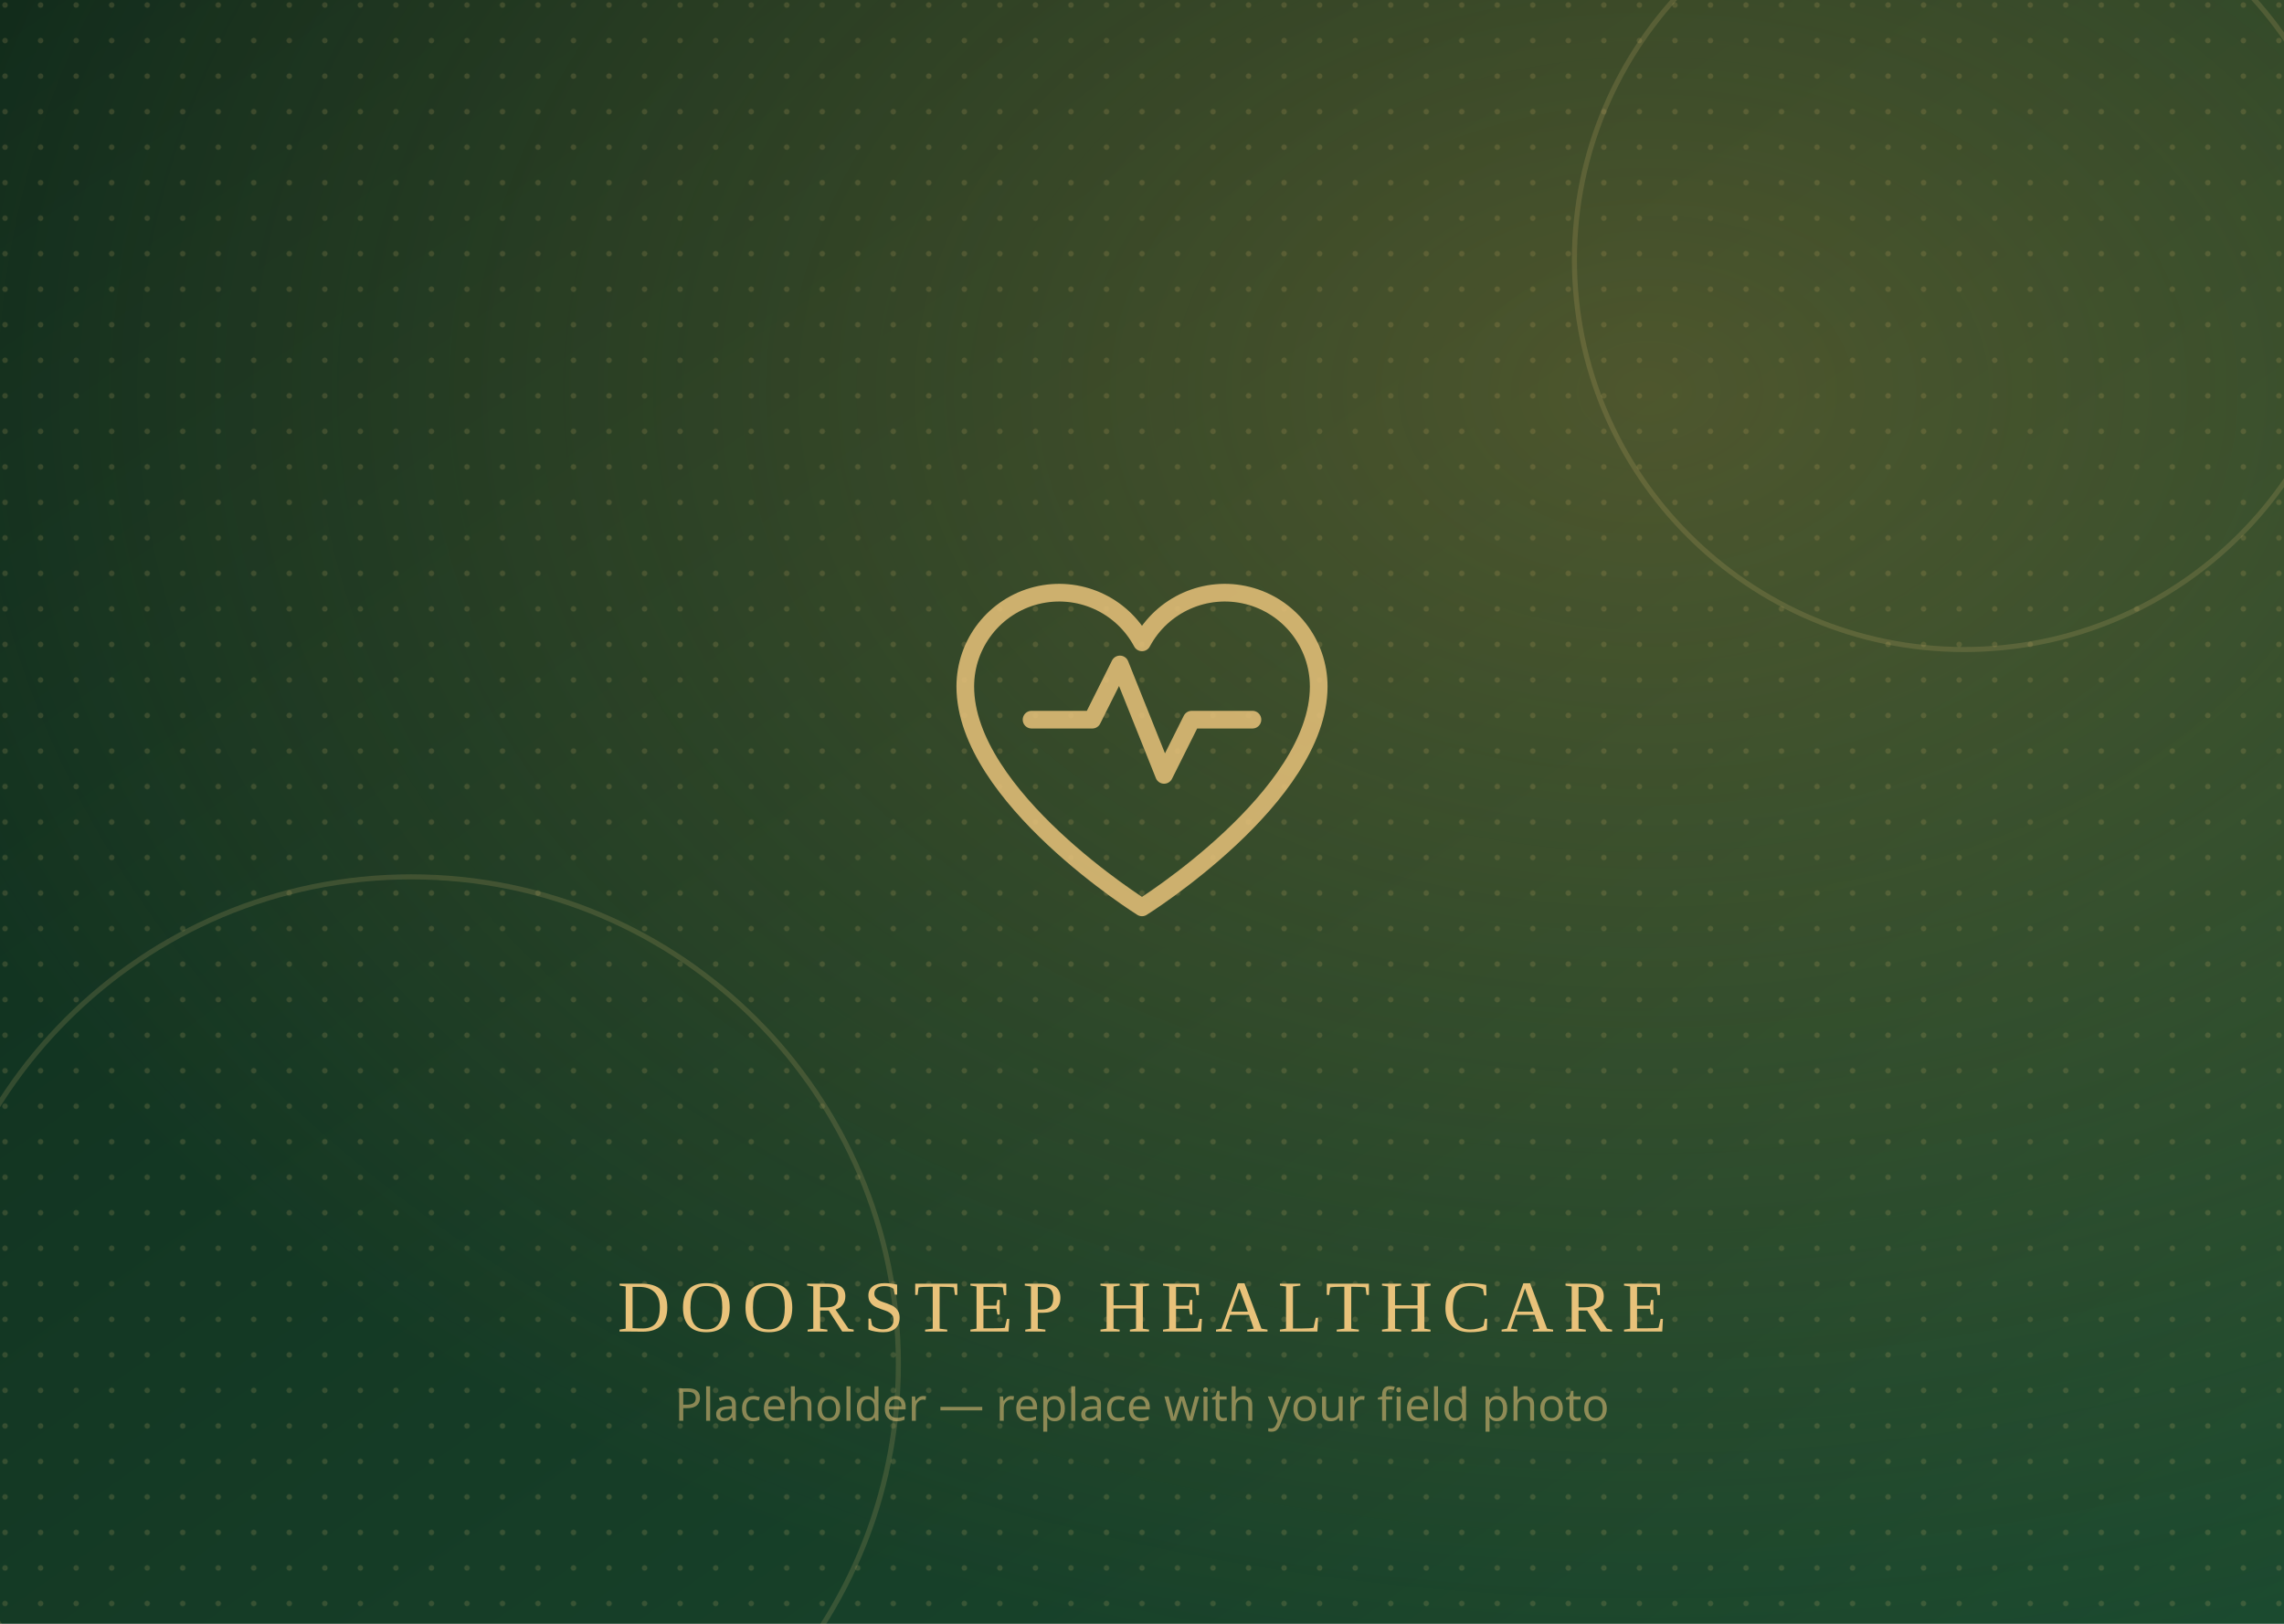
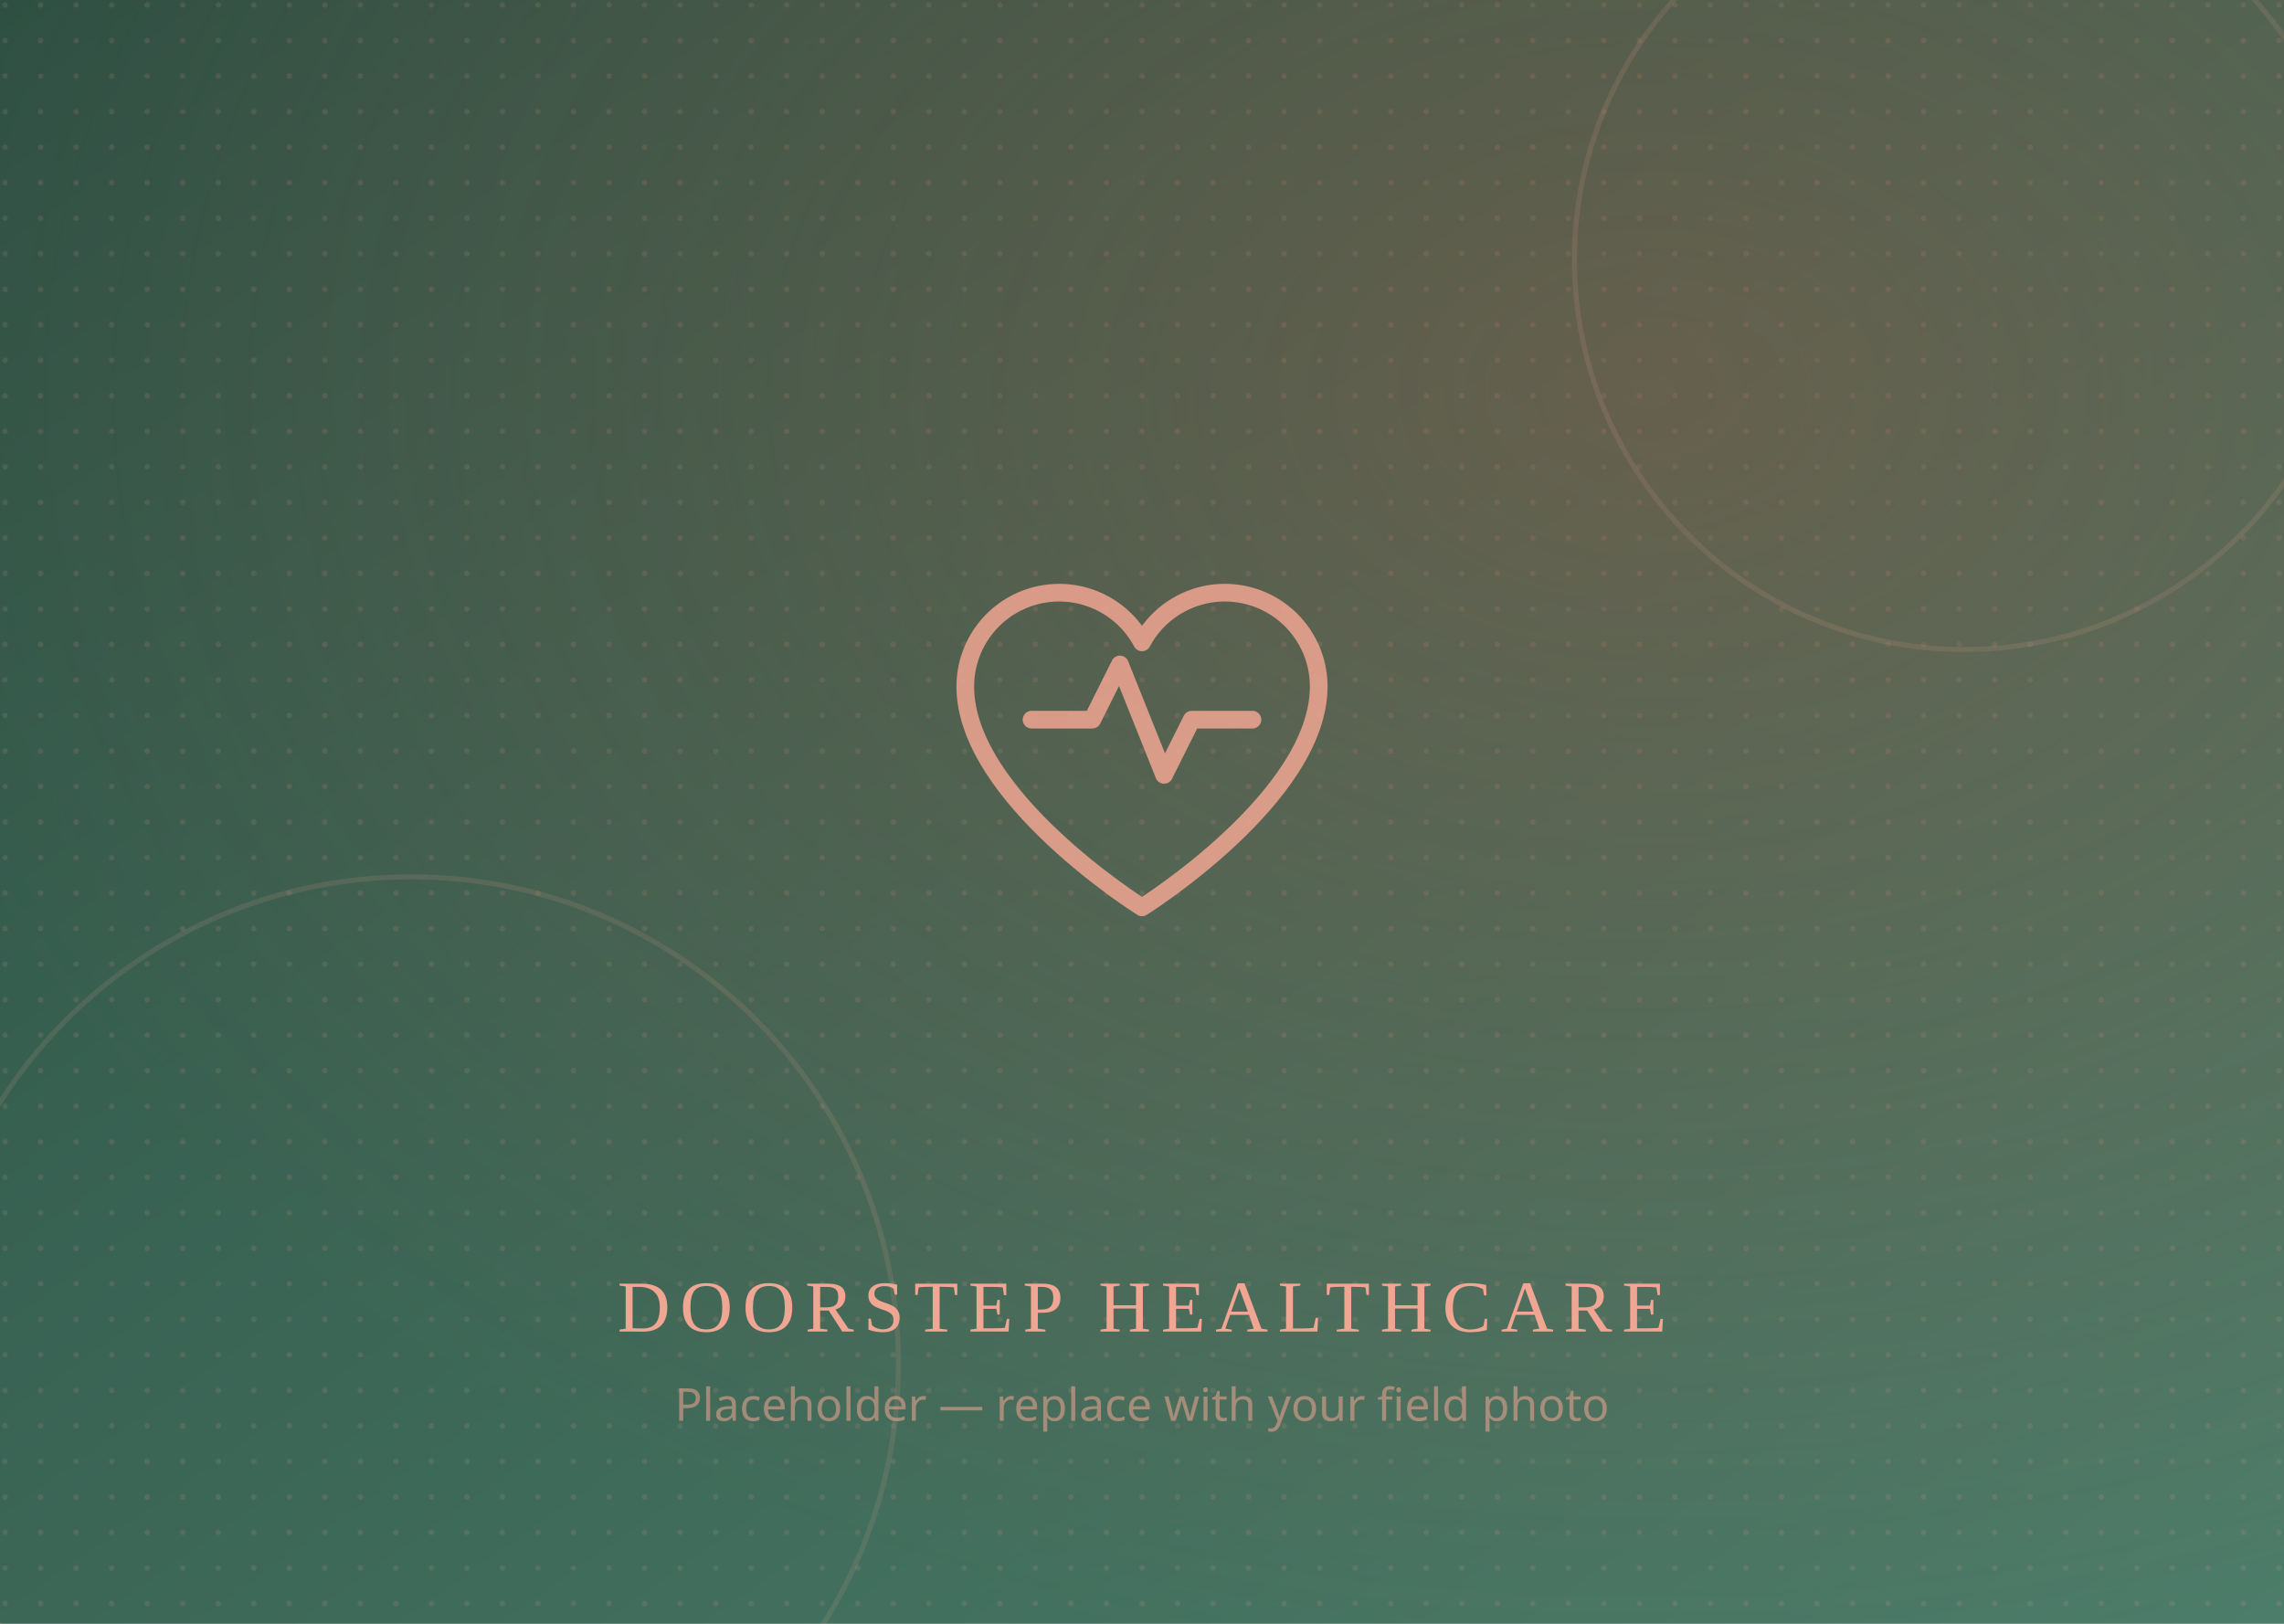
<svg xmlns="http://www.w3.org/2000/svg" width="900" height="640" viewBox="0 0 900 640" role="img" aria-label="Doorstep Healthcare">
  <defs>
    <linearGradient id="g" x1="0" y1="0" x2="1" y2="1">
-       <stop offset="0" stop-color="#0E2A1B" />
-       <stop offset="1" stop-color="#1B4A2F" />
+       <stop offset="0" stop-color="#2B5043" />
+       <stop offset="1" stop-color="#4C7D6A" />
    </linearGradient>
    <radialGradient id="r" cx="0.72" cy="0.24" r="0.8">
-       <stop offset="0" stop-color="#C89440" stop-opacity="0.32" />
-       <stop offset="1" stop-color="#C89440" stop-opacity="0" />
+       <stop offset="0" stop-color="#C2543C" stop-opacity="0.32" />
+       <stop offset="1" stop-color="#C2543C" stop-opacity="0" />
    </radialGradient>
    <pattern id="d" width="14" height="14" patternUnits="userSpaceOnUse">
-       <circle cx="2" cy="2" r="1.1" fill="rgba(232,194,122,.16)" />
+       <circle cx="2" cy="2" r="1.1" fill="rgba(240,166,146,.13)" />
    </pattern>
  </defs>
  <rect width="900" height="640" fill="url(#g)" />
  <rect width="900" height="640" fill="url(#d)" />
  <rect width="900" height="640" fill="url(#r)" />
-   <g stroke="rgba(232,194,122,.16)" fill="none" stroke-width="2">
+   <g stroke="rgba(240,166,146,.13)" fill="none" stroke-width="2">
    <circle cx="162" cy="537.6" r="192" />
    <circle cx="774" cy="102.4" r="153.6" />
  </g>
  <g transform="translate(341.2 179.2) scale(2.176)">
-     <g fill="none" stroke="#E8C27A" stroke-width="3.2" stroke-linecap="round" stroke-linejoin="round" opacity="0.85">
+     <g fill="none" stroke="#F0A692" stroke-width="3.2" stroke-linecap="round" stroke-linejoin="round" opacity="0.85">
      <path d="M50 82S18 62 18 42a17 17 0 0 1 32-8 17 17 0 0 1 32 8c0 20-32 40-32 40z" />
      <path d="M30 48h11l5-10 8 20 5-10h11" />
    </g>
  </g>
  <g transform="translate(450 524.8)" text-anchor="middle" font-family="Georgia, 'Times New Roman', serif">
-     <text y="0" fill="#E8C27A" font-size="28.8" letter-spacing="3.84">DOORSTEP HEALTHCARE</text>
-     <text y="35.2" fill="#E8C27A" opacity=".55" font-size="17.92" font-family="ui-sans-serif, system-ui, sans-serif">Placeholder — replace with your field photo</text>
+     <text y="0" fill="#F0A692" font-size="28.8" letter-spacing="3.84">DOORSTEP HEALTHCARE</text>
+     <text y="35.2" fill="#F0A692" opacity=".55" font-size="17.92" font-family="ui-sans-serif, system-ui, sans-serif">Placeholder — replace with your field photo</text>
  </g>
</svg>
